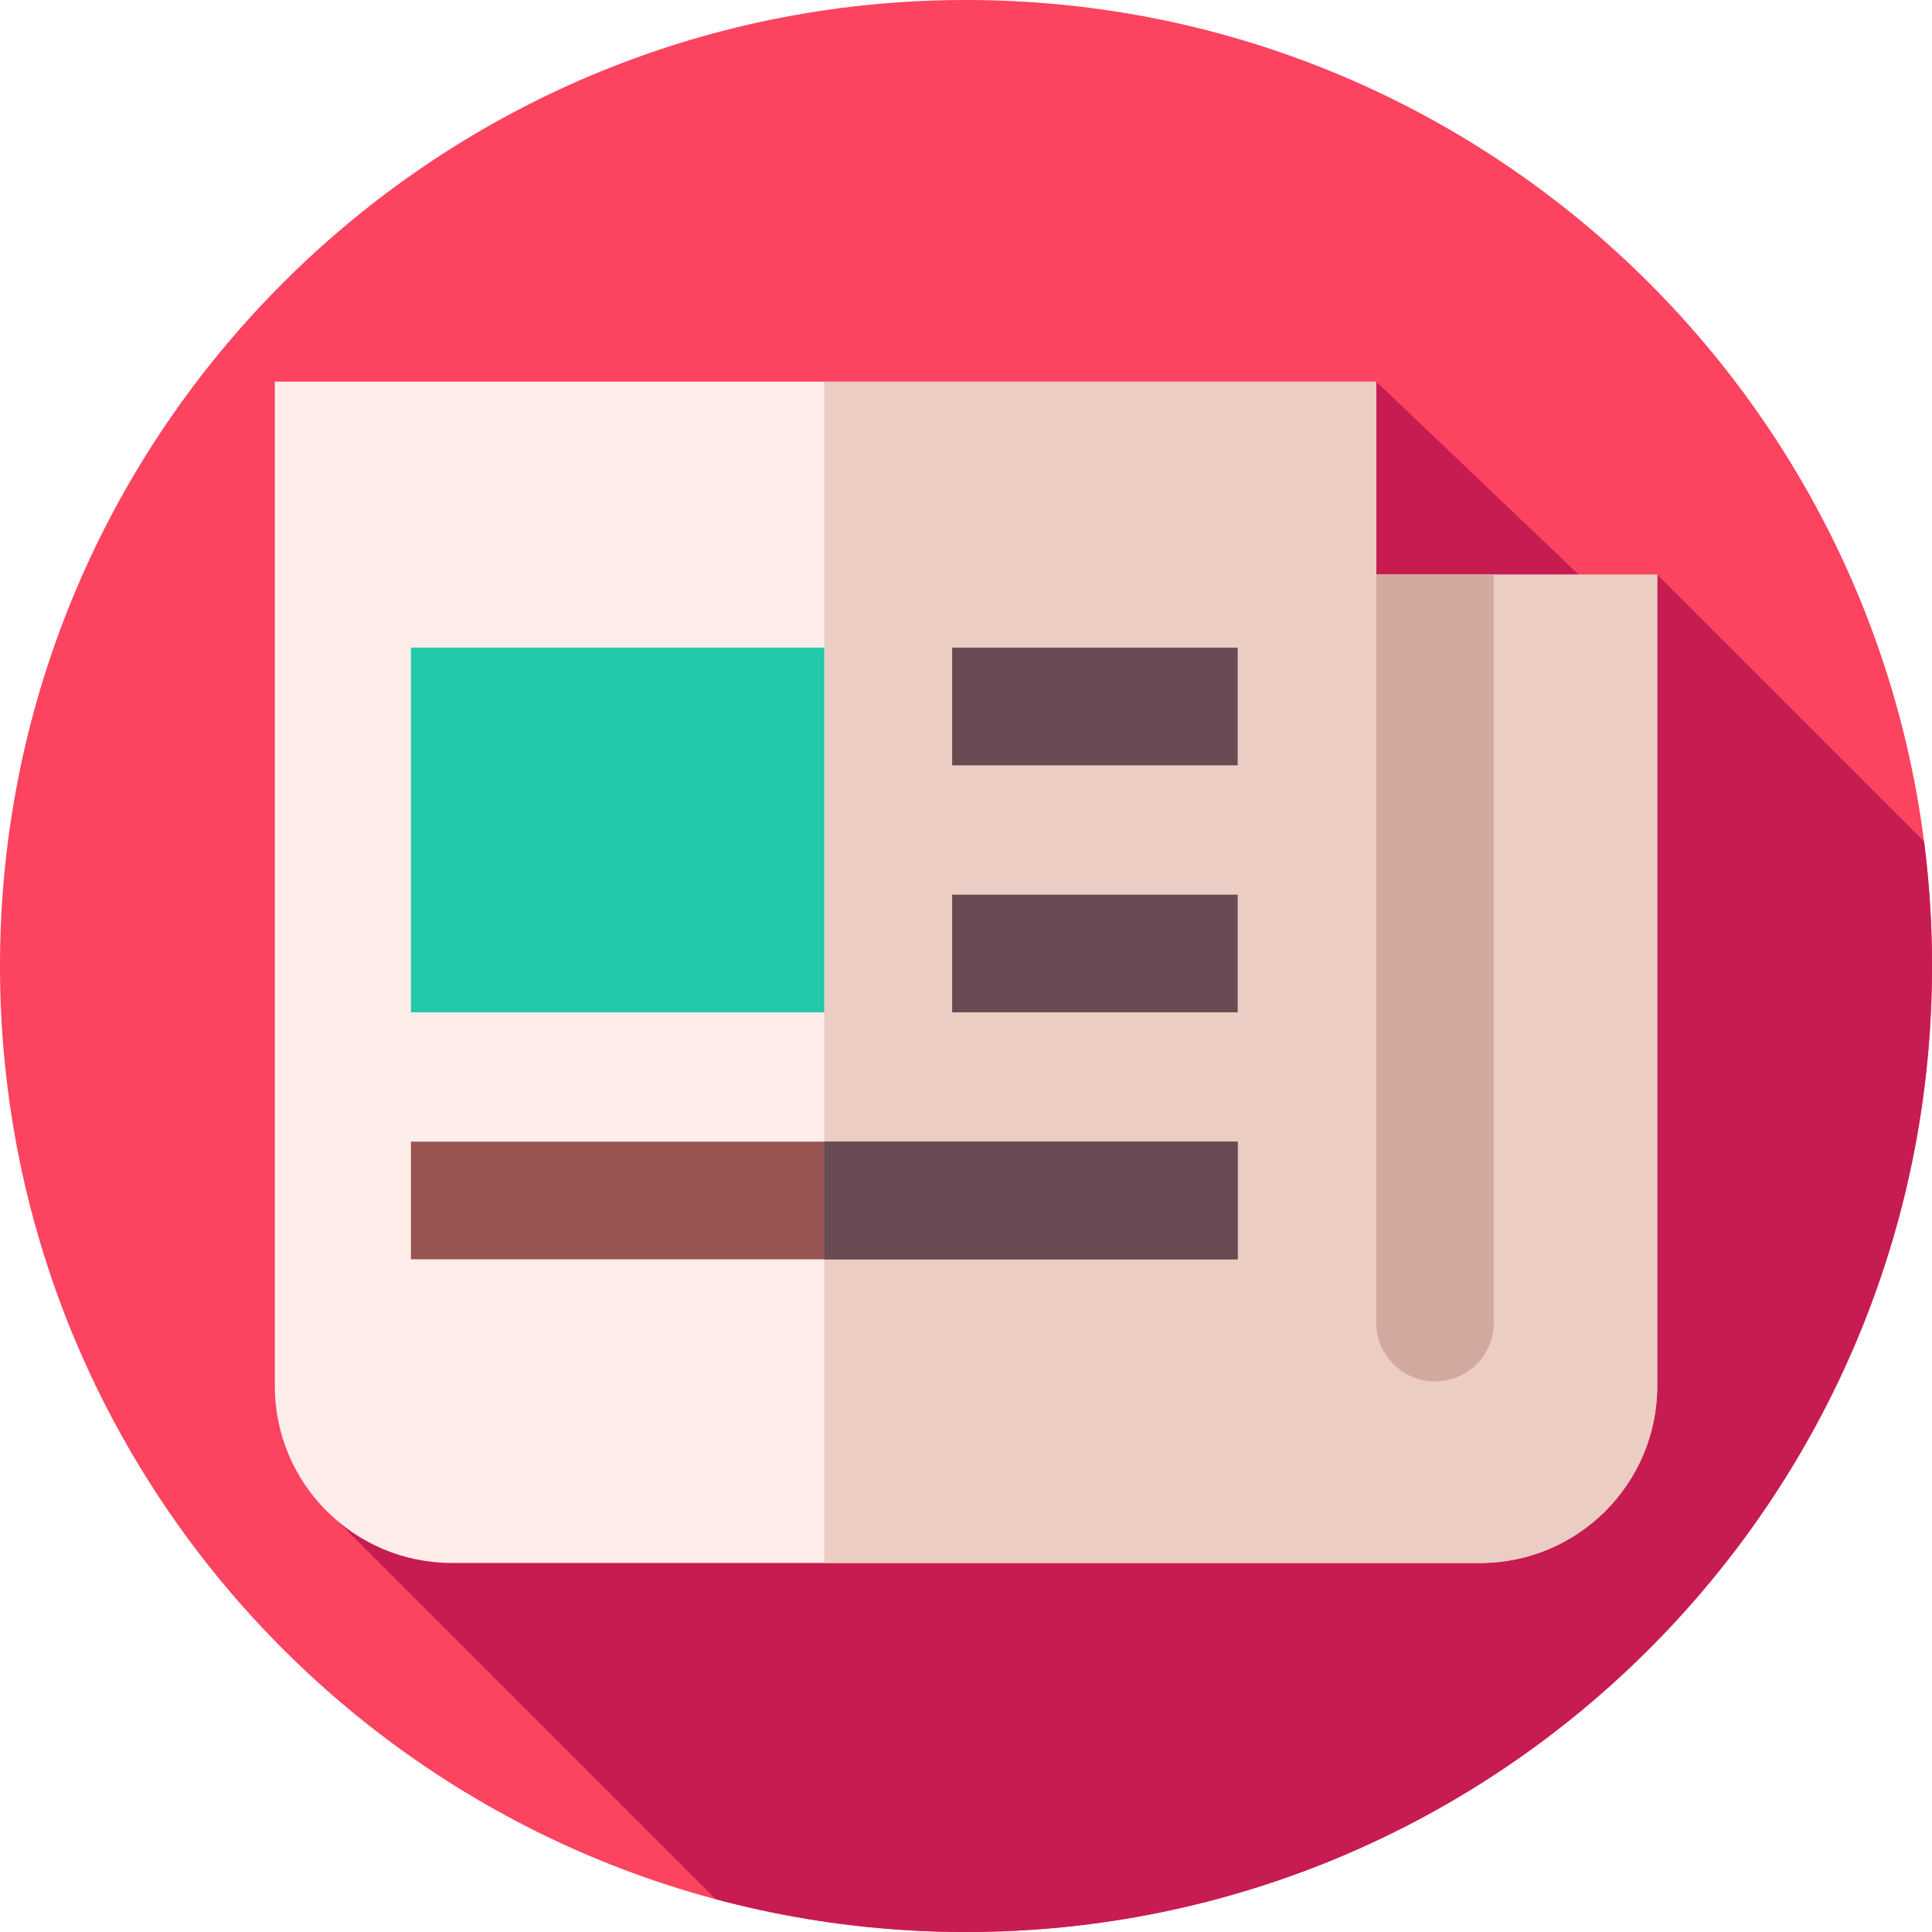
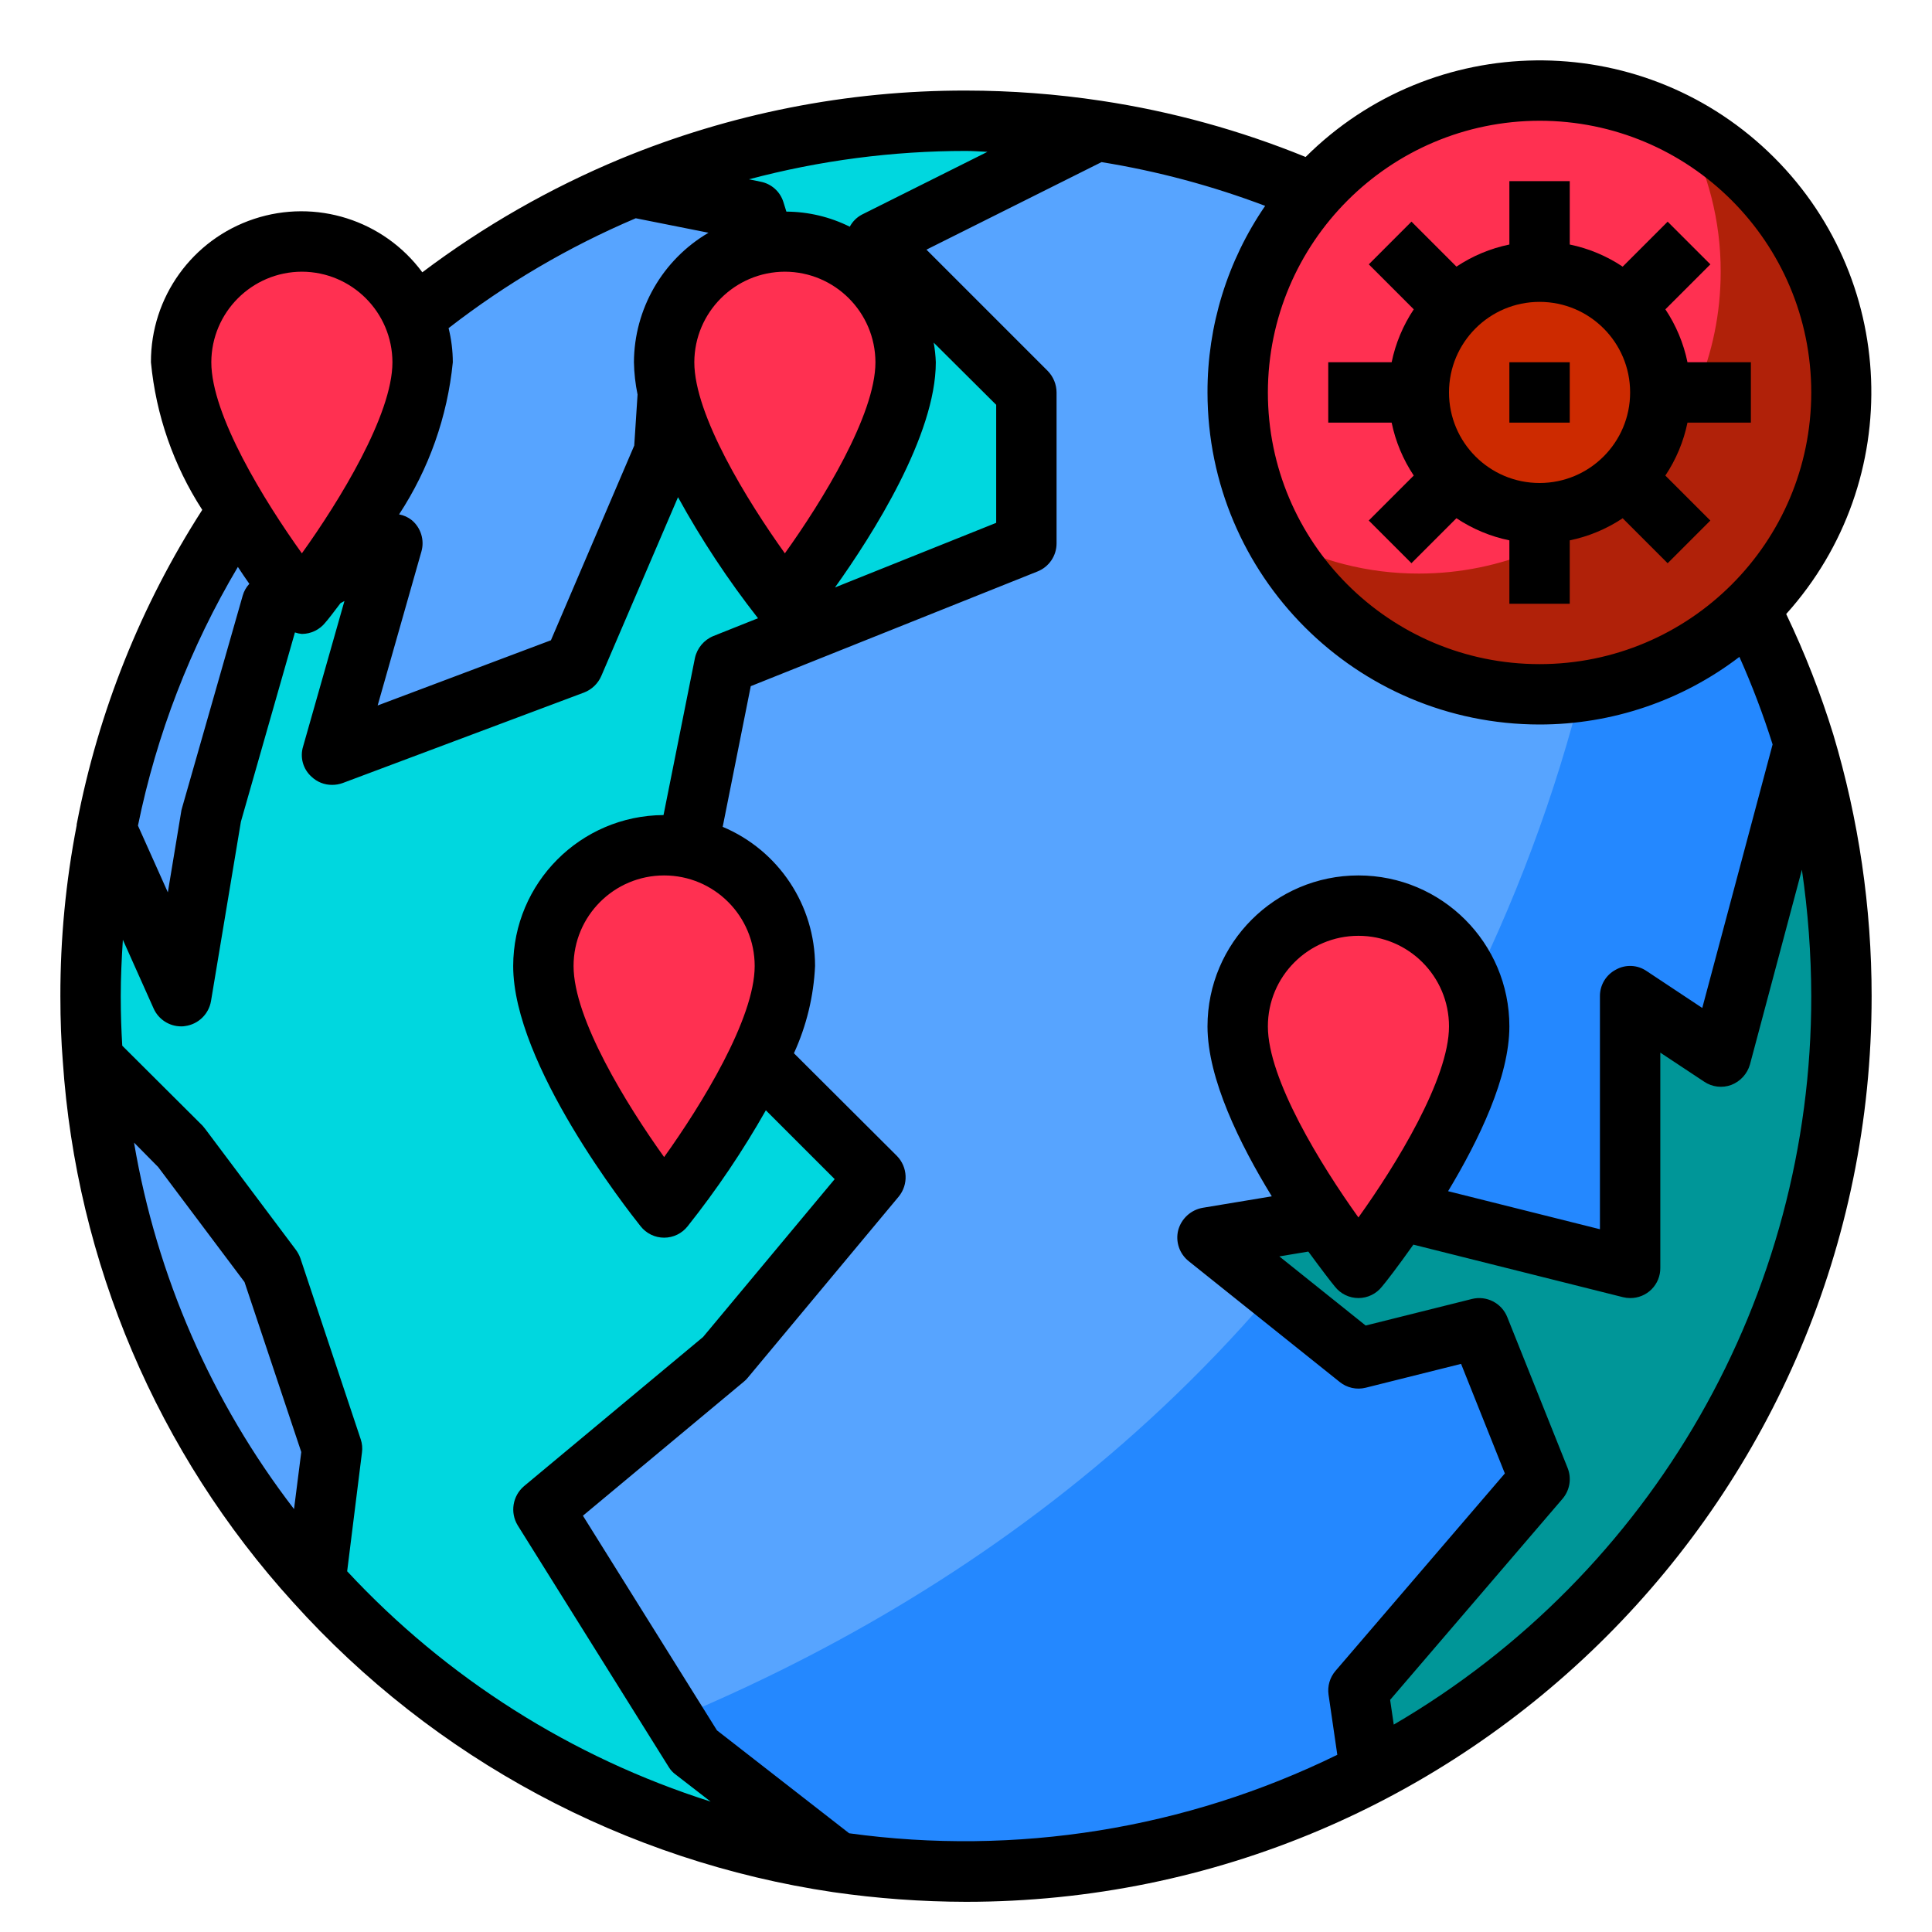
- <svg xmlns="http://www.w3.org/2000/svg" id="Layer_1" enable-background="new 0 0 512 512" height="512" viewBox="0 0 512 512" width="512">
-   <g>
-     <g>
-       <g>
-         <g id="XMLID_866_">
-           <g id="XMLID_867_">
-             <g id="XMLID_868_">
-               <g id="XMLID_869_">
-                 <g id="XMLID_870_">
-                   <g id="XMLID_871_">
-                     <g id="XMLID_872_">
-                       <g id="XMLID_873_">
-                         <g id="XMLID_874_">
-                           <g id="XMLID_875_">
-                             <g id="XMLID_876_">
-                               <g id="XMLID_877_">
-                                 <g id="XMLID_878_">
-                                   <g id="XMLID_879_">
-                                     <g id="XMLID_880_">
-                                       <circle cx="256" cy="256" fill="#fc435f" r="256" />
-                                     </g>
-                                   </g>
-                                 </g>
-                               </g>
-                             </g>
-                           </g>
-                         </g>
-                       </g>
-                     </g>
-                   </g>
-                 </g>
-               </g>
-             </g>
-           </g>
-         </g>
-       </g>
-     </g>
-     <g>
-       <path d="m512 256c0-11.185-.722-22.2-2.113-33.006l-70.707-70.707-15.68 4.88-58.791-56.028-275.158 302.036 100.133 100.133c21.153 5.658 43.379 8.692 66.316 8.692 141.385 0 256-114.615 256-256z" fill="#c61c51" />
-       <g>
-         <g>
-           <path d="m439.18 152.287v214.965c0 25.932-21.016 46.949-46.949 46.949h-272.462c-25.933 0-46.949-21.016-46.949-46.949v-266.113h291.889v51.148z" fill="#ffede9" />
-           <path d="m439.18 152.29v214.96c0 25.93-21.02 46.95-46.95 46.95h-173.78v-313.06h146.26v51.15z" fill="#ebcdc4" />
-           <g>
-             <path d="m395.89 152.287v198.215c0 8.611-6.98 15.591-15.591 15.591-8.61 0-15.591-6.98-15.591-15.591v-198.215z" fill="#d3a99f" />
-           </g>
-         </g>
-         <g>
-           <path d="m108.904 171.639h109.548v96.637h-109.548z" fill="#23c9a9" />
-           <g>
-             <path d="m274.575 149.395h31.181v75.669h-31.181z" fill="#684b52" transform="matrix(0 1 -1 0 477.395 -102.936)" />
-             <g>
-               <g>
-                 <path d="m252.331 237.094h75.669v31.181h-75.669z" fill="#684b52" />
-               </g>
-             </g>
-           </g>
-           <g>
-             <g>
-               <path d="m202.861 208.592h31.181v219.096h-31.181z" fill="#985450" transform="matrix(0 1 -1 0 536.592 99.688)" />
-             </g>
-           </g>
-           <g>
-             <g>
-               <g>
-                 <path d="m218.45 302.55h109.55v31.18h-109.55z" fill="#684b52" />
-               </g>
-             </g>
-           </g>
-         </g>
-       </g>
-     </g>
+ <svg xmlns="http://www.w3.org/2000/svg" viewBox="0 0 64 64" width="512" height="512">
+   <g id="Epidemic">
+     <circle cx="32" cy="33" r="29" style="fill:#57a4ff" />
+     <path d="M61,33A29.007,29.007,0,0,1,18.18,58.5C28.04,55.18,39.52,48.69,47,36a50.987,50.987,0,0,0,6.84-22.07A28.817,28.817,0,0,1,61,33Z" style="fill:#2488ff" />
+     <path d="M59.77,24.62a29.027,29.027,0,0,1-14.38,34.1L45,56l6-7-2-5-4,1-5-4,3.81-.63C44.48,41.35,45,42,45,42s.62-.78,1.37-1.91h.01L54,42V33l3,2Z" style="fill:#009698" />
+     <path d="M45,30a4,4,0,0,1,4,4c0,1.82-1.47,4.36-2.62,6.09h-.01C45.62,41.22,45,42,45,42s-.52-.65-1.19-1.63C42.63,38.65,41,35.92,41,34A4,4,0,0,1,45,30Z" style="fill:#ff3051" />
+     <path d="M36.34,4.33,29,8l5,5v5L24,22l-1.22,6.08A3.985,3.985,0,0,0,18,32c0,3,4,8,4,8a29.321,29.321,0,0,0,3.11-4.89L29,39l-5,6-6,5,5,8,4.74,3.69a28.928,28.928,0,0,1-17.29-9.28L11,48,9,42,6,38,3.08,35.08C3.02,34.39,3,33.7,3,33a28.8,28.8,0,0,1,.53-5.53L6,33l1-6,2-7,.72-.36c.18.23.28.36.28.36s.24-.3.6-.8L13,18l-2,7,8-3,3-7,.13-1.98C22.81,16.01,26,20,26,20s4-5,4-8a4,4,0,0,0-4-4,3.493,3.493,0,0,0-.65.06L25,7l-4.06-.81A28.859,28.859,0,0,1,32,4,28.242,28.242,0,0,1,36.34,4.33Z" style="fill:#00d7df" />
+     <path d="M26,8a4,4,0,0,1,4,4c0,3-4,8-4,8s-3.19-3.99-3.87-6.98A4.751,4.751,0,0,1,22,12a3.991,3.991,0,0,1,3.35-3.94A3.493,3.493,0,0,1,26,8Z" style="fill:#ff3051" />
+     <path d="M26,32a7.744,7.744,0,0,1-.89,3.11A29.321,29.321,0,0,1,22,40s-4-5-4-8a4,4,0,0,1,8,0Z" style="fill:#ff3051" />
+     <path d="M13.7,10.5A3.756,3.756,0,0,1,14,12c0,2.26-2.28,5.67-3.4,7.2-.36.5-.6.8-.6.8s-.1-.13-.28-.36a30.91,30.91,0,0,1-1.85-2.73A11.09,11.09,0,0,1,6,12a4,4,0,0,1,7.7-1.5Z" style="fill:#ff3051" />
+     <circle cx="51" cy="13" r="10" style="fill:#ff3051" />
+     <path d="M61,13a10,10,0,0,1-18.78,4.78A9.9,9.9,0,0,0,47,19,10,10,0,0,0,57,9a9.9,9.9,0,0,0-1.22-4.78A9.984,9.984,0,0,1,61,13Z" style="fill:#b02109" />
+     <circle cx="51" cy="13" r="4" style="fill:#cd2a00" />
+     <path d="M59.17,20.34A10.989,10.989,0,0,0,43.25,5.2a29.62,29.62,0,0,0-6.76-1.86A30.226,30.226,0,0,0,32,3,29.807,29.807,0,0,0,20.56,5.26a30.138,30.138,0,0,0-6.57,3.76A4.983,4.983,0,0,0,5,12a10.887,10.887,0,0,0,1.7,4.89A29.465,29.465,0,0,0,2.55,27.26a.2.2,0,0,0-.01.08A29.512,29.512,0,0,0,2,33c0,.83.03,1.52.08,2.15A29.606,29.606,0,0,0,9.71,53.08a29.979,29.979,0,0,0,17.89,9.6A31.228,31.228,0,0,0,32,63,30,30,0,0,0,62,33a30.22,30.22,0,0,0-1.27-8.67A29.264,29.264,0,0,0,59.17,20.34ZM51,4a9,9,0,1,1-9,9A9.014,9.014,0,0,1,51,4ZM32,5c.24,0,.47.02.71.03L28.55,7.11a.964.964,0,0,0-.4.4,4.777,4.777,0,0,0-2.1-.5l-.1-.32a.983.983,0,0,0-.75-.67l-.39-.08A27.923,27.923,0,0,1,32,5ZM26,9a3.009,3.009,0,0,1,3,3c0,1.74-1.76,4.6-3,6.33-1.24-1.73-3-4.58-3-6.33A3.009,3.009,0,0,1,26,9Zm4.93,2.35L33,13.41v3.91l-5.34,2.14C28.91,17.71,31,14.42,31,12A4.616,4.616,0,0,0,30.93,11.35ZM15,12a4.726,4.726,0,0,0-.14-1.13,27.948,27.948,0,0,1,6.2-3.64l2.41.48A5,5,0,0,0,21,12a5.844,5.844,0,0,0,.12,1.07l-.11,1.69-2.76,6.45-5.74,2.16,1.45-5.1a1,1,0,0,0-.32-1.04.945.945,0,0,0-.42-.19A11.207,11.207,0,0,0,15,12ZM10,9a3.009,3.009,0,0,1,3,3c0,1.74-1.76,4.6-3,6.33C8.76,16.6,7,13.75,7,12A3.009,3.009,0,0,1,10,9ZM7.88,18.78c.13.2.26.39.38.56a.943.943,0,0,0-.22.39l-2,7c-.01.03-.02.07-.03.11l-.45,2.72-.99-2.21A27.634,27.634,0,0,1,7.88,18.78ZM9.74,49.99a27.436,27.436,0,0,1-5.3-12.14l.8.81L8.1,42.47,9.98,48.1Zm1.76,2.06.49-3.93a.958.958,0,0,0-.04-.44l-2-6a1.085,1.085,0,0,0-.15-.28l-3-4c-.03-.04-.06-.07-.09-.11L4.05,34.64C4.02,34.14,4,33.62,4,33s.03-1.25.07-1.87l1.02,2.28A1,1,0,0,0,6,34a.615.615,0,0,0,.13-.01,1.007,1.007,0,0,0,.86-.83l.99-5.94,1.79-6.27A.948.948,0,0,0,10,21a1,1,0,0,0,.78-.38c.08-.09.26-.32.5-.64l.13-.07-1.37,4.82a.963.963,0,0,0,.28,1A.977.977,0,0,0,11,26a1.03,1.03,0,0,0,.35-.06l8-3a1.026,1.026,0,0,0,.57-.55l2.54-5.92a29.761,29.761,0,0,0,2.65,4.01l-1.48.59a1.024,1.024,0,0,0-.61.73L21.98,27A5.01,5.01,0,0,0,17,32c0,3.26,3.79,8.08,4.22,8.62a.991.991,0,0,0,1.56,0,29.616,29.616,0,0,0,2.59-3.84l2.28,2.28-4.36,5.23-5.93,4.94a1.014,1.014,0,0,0-.21,1.3l5,8a.848.848,0,0,0,.24.26l1.15.89A28.028,28.028,0,0,1,11.5,52.05ZM25,32c0,1.74-1.76,4.6-3,6.33-1.24-1.73-3-4.58-3-6.33a3,3,0,0,1,6,0ZM44.3,58.13a28.045,28.045,0,0,1-16.17,2.6l-4.38-3.41-4.44-7.11,5.33-4.44a.8.8,0,0,0,.13-.13l5-6a1.011,1.011,0,0,0-.06-1.35l-3.41-3.4A7.806,7.806,0,0,0,27,32a5,5,0,0,0-3.06-4.61l.93-4.66,9.5-3.8A1,1,0,0,0,35,18V13a1.033,1.033,0,0,0-.29-.71L30.69,8.27l5.8-2.9a27.822,27.822,0,0,1,5.42,1.45A10.869,10.869,0,0,0,40,13,11.007,11.007,0,0,0,51,24a10.894,10.894,0,0,0,6.62-2.24,27.121,27.121,0,0,1,1.1,2.9l-2.33,8.73-1.84-1.22a.963.963,0,0,0-1.02-.05A.984.984,0,0,0,53,33v7.72l-5.03-1.26C49,37.75,50,35.67,50,34a5,5,0,0,0-10,0c0,1.73,1.07,3.9,2.13,5.63l-2.29.38a1.025,1.025,0,0,0-.81.74,1,1,0,0,0,.35,1.03l5,4a.987.987,0,0,0,.86.19l3.16-.79,1.45,3.63-5.61,6.54a.994.994,0,0,0-.23.79Zm.7-17.8c-1.24-1.73-3-4.58-3-6.33a3,3,0,0,1,6,0C48,35.74,46.24,38.6,45,40.33Zm1.17,16.8-.12-.82,5.71-6.66a1,1,0,0,0,.17-1.02l-2-5a1,1,0,0,0-1.17-.6l-3.52.88-2.86-2.29.96-.16c.44.6.77,1.03.88,1.16a.991.991,0,0,0,1.56,0c.13-.15.53-.67,1.04-1.39l6.94,1.74A.986.986,0,0,0,54,43a.99.99,0,0,0,1-1V34.87l1.45.96a.991.991,0,0,0,.9.11,1.026,1.026,0,0,0,.62-.68l1.72-6.45A29.322,29.322,0,0,1,60,33,27.893,27.893,0,0,1,46.17,57.13Z" />
+     <path d="M46.1,14a4.961,4.961,0,0,0,.732,1.753l-1.49,1.49,1.414,1.414,1.49-1.49A4.969,4.969,0,0,0,50,17.9V20h2V17.9a4.969,4.969,0,0,0,1.753-.732l1.49,1.49,1.414-1.414-1.49-1.49A4.961,4.961,0,0,0,55.9,14H58V12H55.9a4.961,4.961,0,0,0-.732-1.753l1.49-1.49L55.243,7.343l-1.49,1.49A4.969,4.969,0,0,0,52,8.1V6H50V8.1a4.969,4.969,0,0,0-1.753.732l-1.49-1.49L45.343,8.757l1.49,1.49A4.961,4.961,0,0,0,46.1,12H44v2ZM51,10a3,3,0,1,1-3,3A3,3,0,0,1,51,10Z" />
+     <rect x="50" y="12" width="2" height="2" />
  </g>
</svg>
